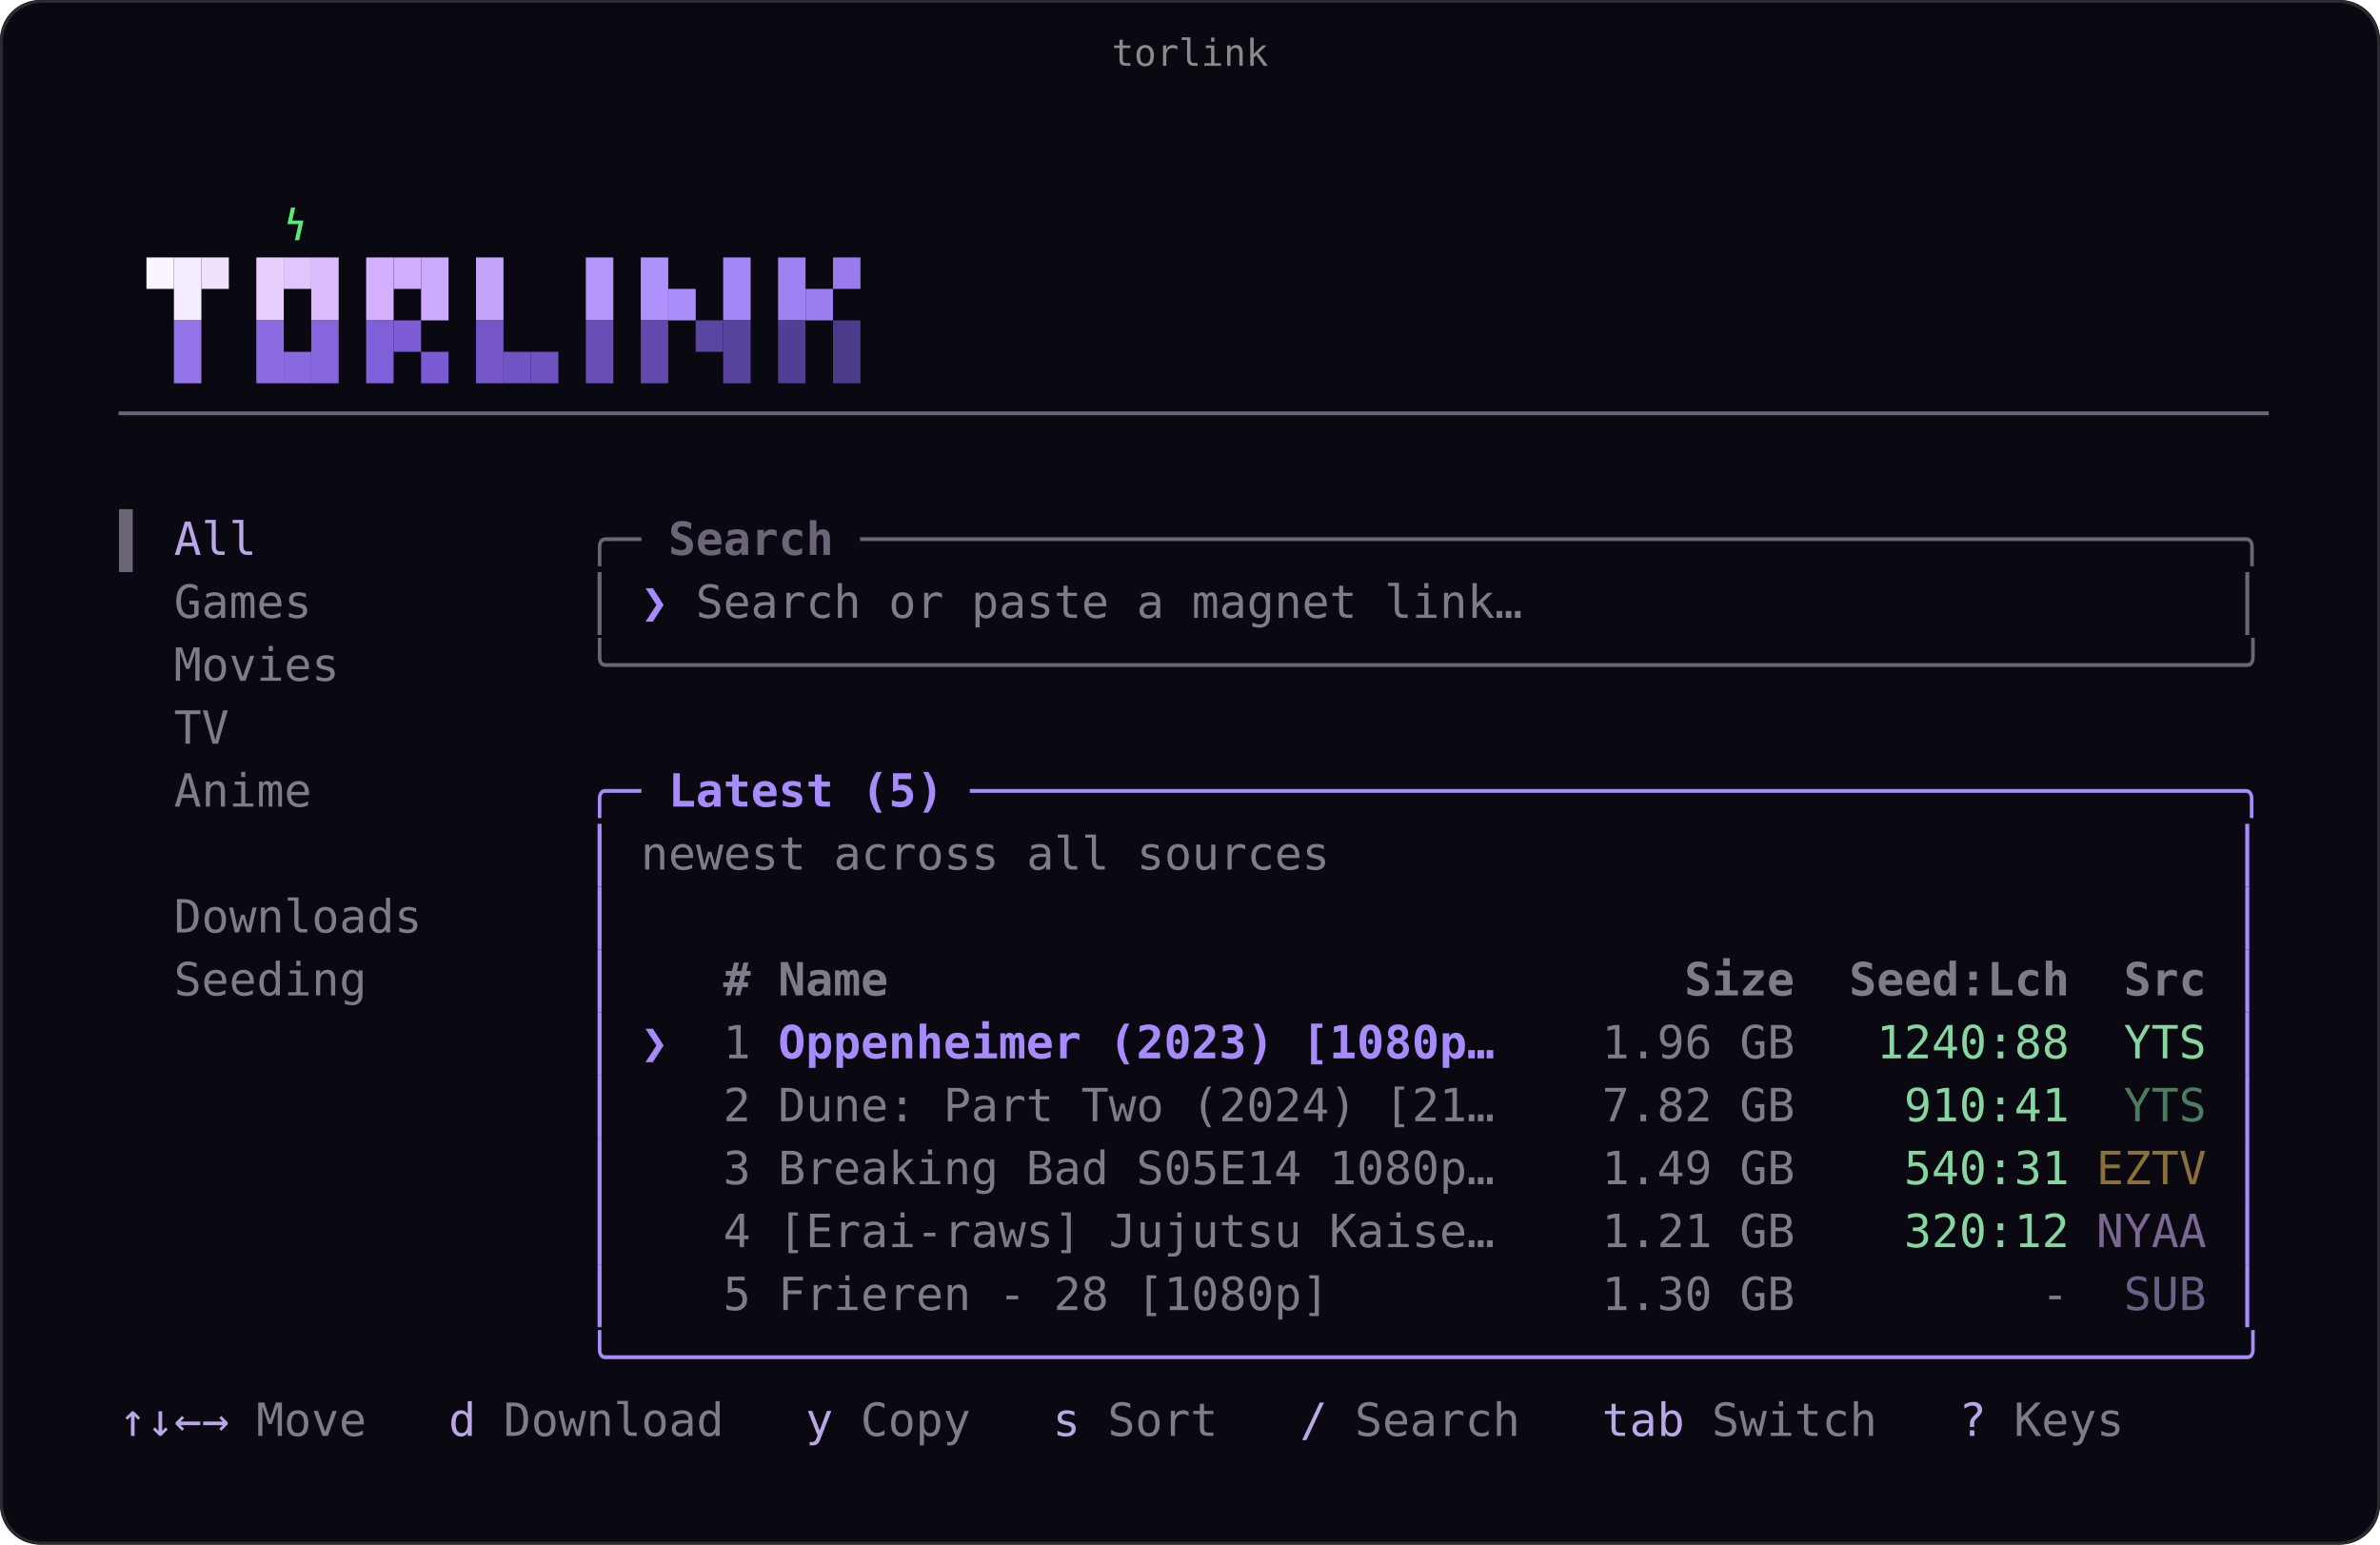
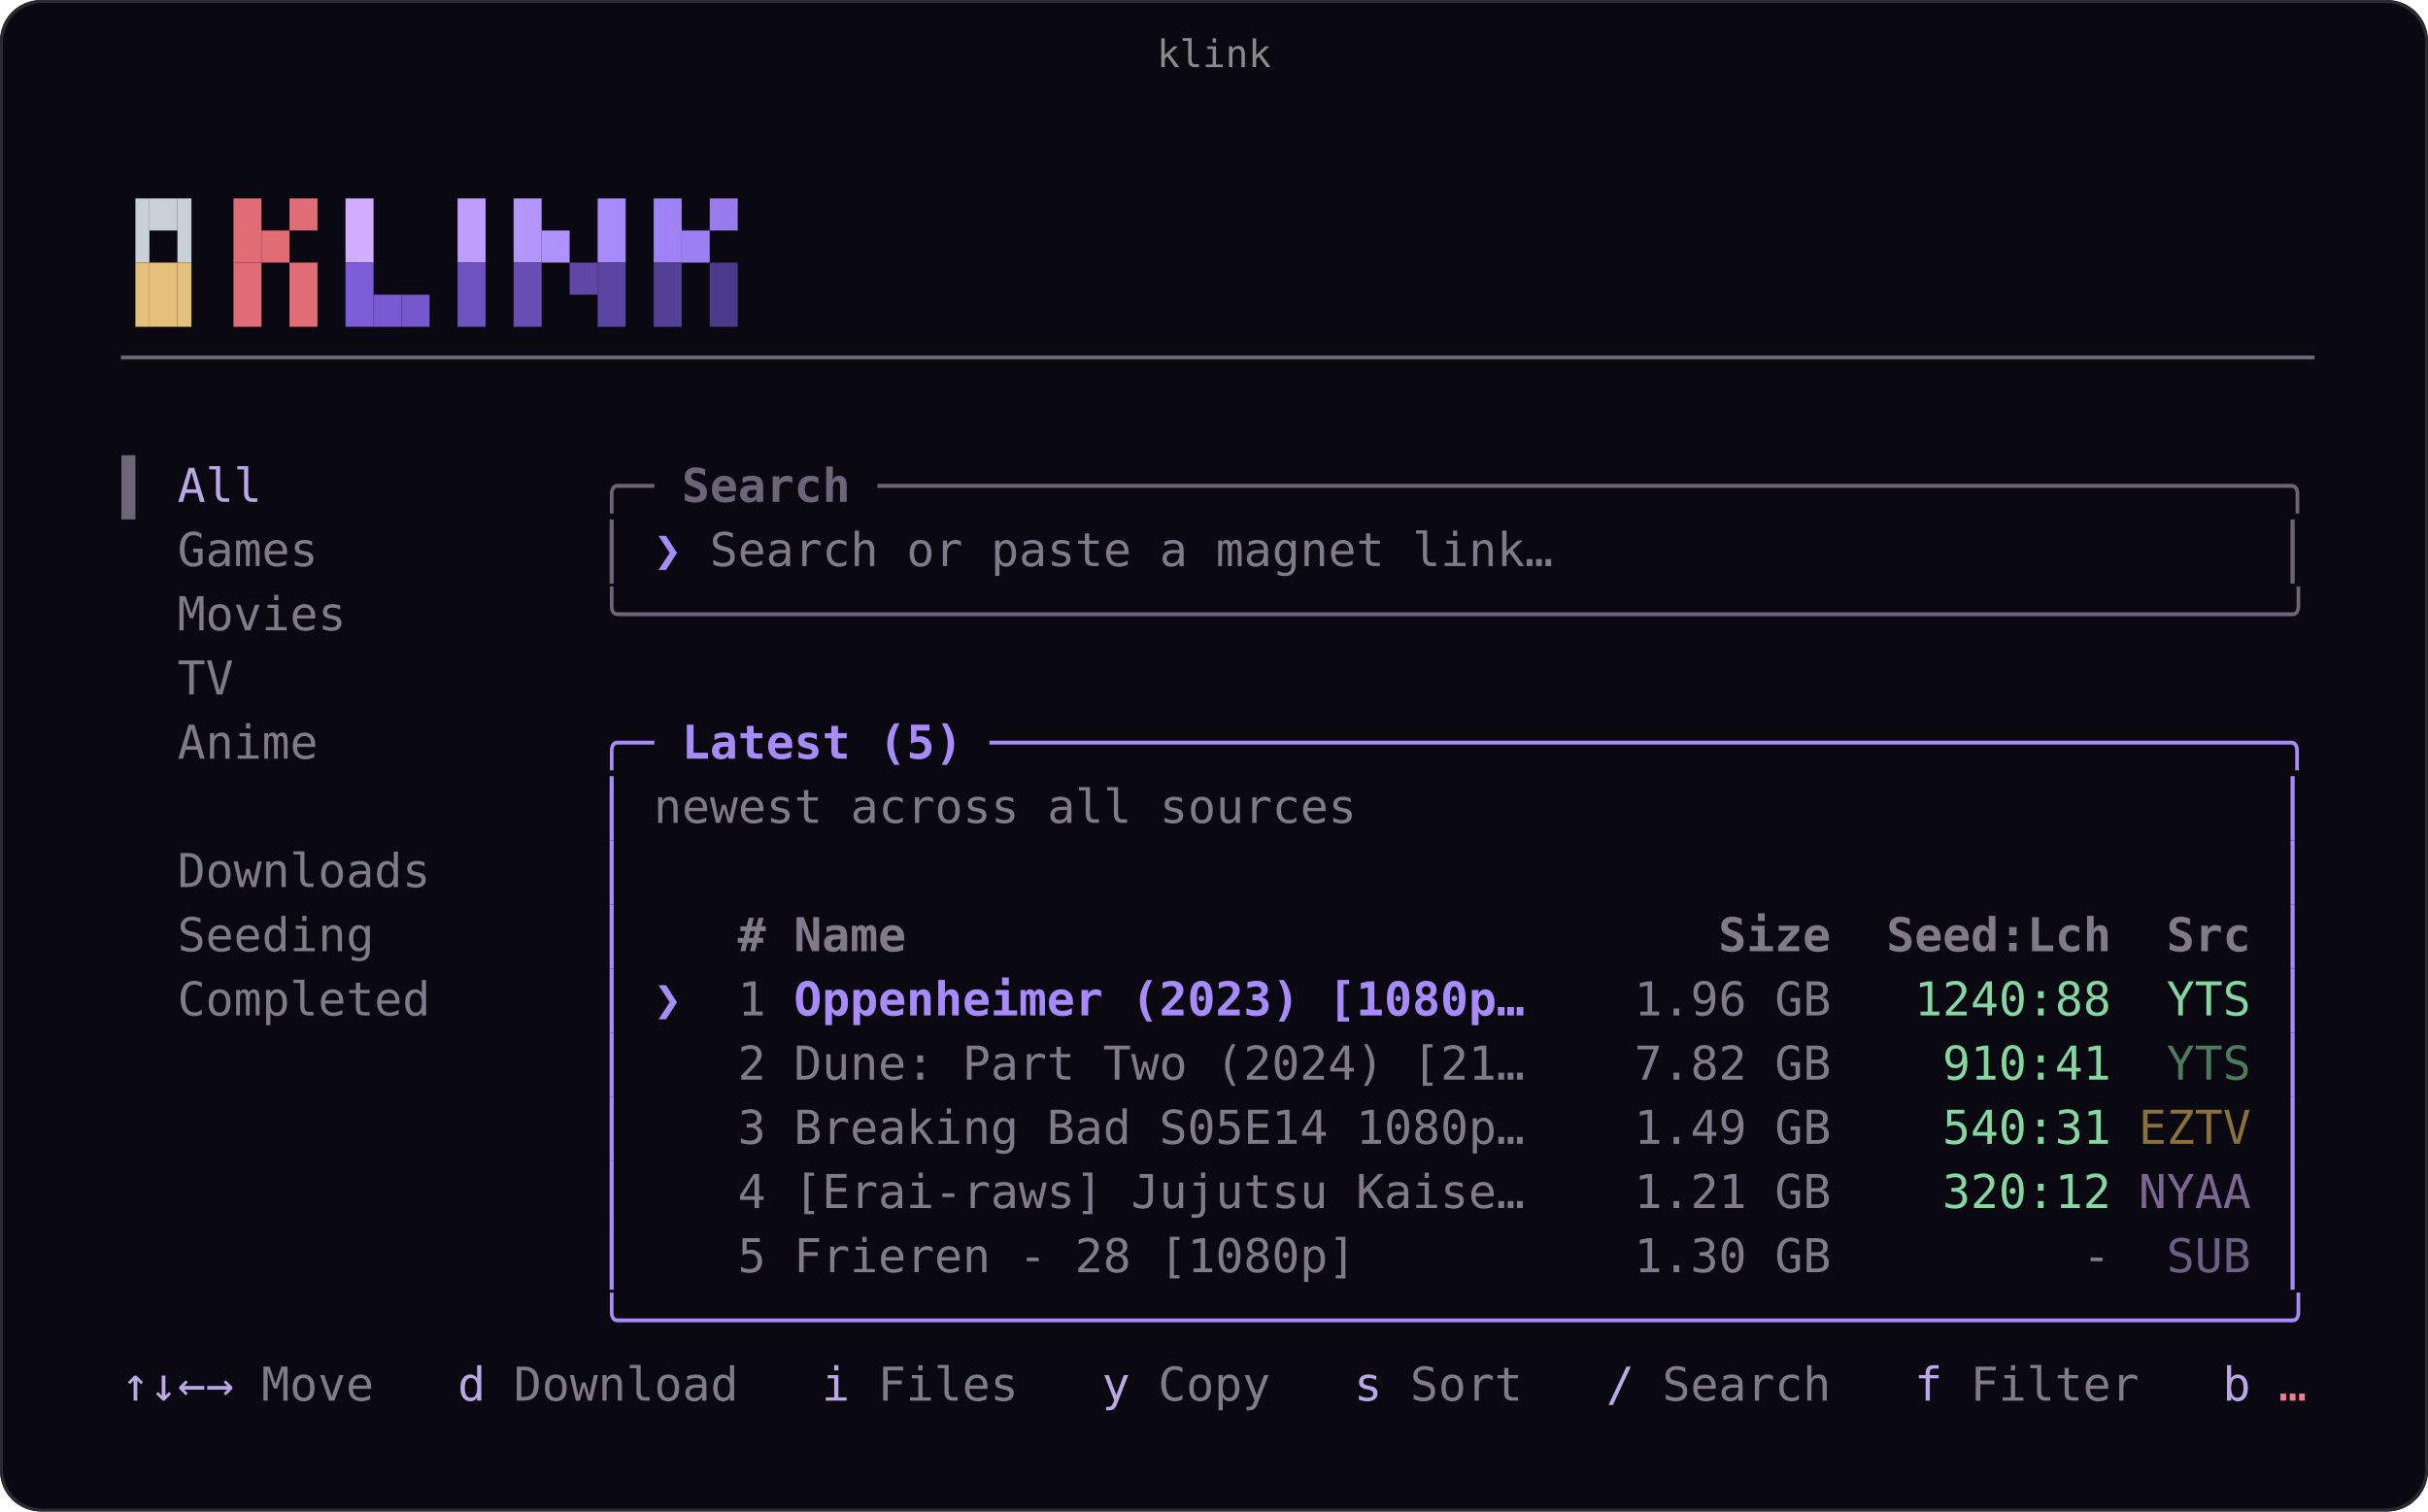
- <svg xmlns="http://www.w3.org/2000/svg" width="832" height="540" viewBox="0 0 832 540" style="max-width: 832px; width: 100%; height: auto;" role="img">
+ <svg xmlns="http://www.w3.org/2000/svg" width="832" height="518" viewBox="0 0 832 518" style="max-width: 832px; width: 100%; height: auto;" role="img">
  <rect width="100%" height="100%" rx="14" fill="#0a0810" />
-   <rect x="0.5" y="0.5" width="831" height="539" rx="14" fill="none" stroke="#2d2b31" stroke-width="1" />
-   <text x="416" y="23" text-anchor="middle" font-family="ui-monospace, &quot;Cascadia Mono&quot;, &quot;SF Mono&quot;, Menlo, Consolas, &quot;DejaVu Sans Mono&quot;, monospace" font-size="13" fill="#8a8a8a">torlink</text>
+   <rect x="0.5" y="0.5" width="831" height="517" rx="14" fill="none" stroke="#2d2b31" stroke-width="1" />
+   <text x="416" y="23" text-anchor="middle" font-family="ui-monospace, &quot;Cascadia Mono&quot;, &quot;SF Mono&quot;, Menlo, Consolas, &quot;DejaVu Sans Mono&quot;, monospace" font-size="13" fill="#8a8a8a">klink</text>
  <g font-family="ui-monospace, &quot;Cascadia Mono&quot;, &quot;SF Mono&quot;, Menlo, Consolas, &quot;DejaVu Sans Mono&quot;, monospace" font-size="16" fill="#ddd8ea">
-     <text x="99.2" y="84" textLength="9.6" lengthAdjust="spacingAndGlyphs" xml:space="preserve" fill="#5ae87a" font-weight="600">𐓏</text>
-     <rect x="51.2" y="90" width="9.6" height="11" fill="#faf5ff" />
-     <rect x="60.8" y="90" width="9.6" height="22" fill="#f5ecff" />
-     <rect x="70.4" y="90" width="9.6" height="11" fill="#f0e2ff" />
-     <rect x="89.6" y="90" width="9.6" height="22" fill="#e6cffe" />
-     <rect x="99.2" y="90" width="9.6" height="11" fill="#e1c5fe" />
-     <rect x="108.8" y="90" width="9.6" height="22" fill="#dcbcfe" />
-     <rect x="128" y="90" width="9.6" height="22" fill="#d3b0fe" />
-     <rect x="137.6" y="90" width="9.6" height="11" fill="#d0adfd" />
-     <rect x="147.2" y="90" width="9.6" height="22" fill="#ccaafd" />
-     <rect x="166.4" y="90" width="9.6" height="22" fill="#c4a4fc" />
-     <rect x="204.8" y="90" width="9.6" height="22" fill="#b597fb" />
-     <rect x="224" y="90" width="9.6" height="22" fill="#ae91fb" />
-     <rect x="233.6" y="101" width="9.6" height="11" fill="#aa8efa" />
-     <rect x="252.8" y="90" width="9.6" height="22" fill="#a487f7" />
-     <rect x="272" y="90" width="9.6" height="22" fill="#9e81f3" />
-     <rect x="281.6" y="101" width="9.6" height="11" fill="#9b7ef0" />
-     <rect x="291.2" y="90" width="9.6" height="11" fill="#997bee" />
-     <rect x="60.8" y="112" width="9.6" height="22" fill="#9375e9" />
-     <rect x="89.6" y="112" width="9.6" height="22" fill="#8b6ce2" />
-     <rect x="99.2" y="123" width="9.6" height="11" fill="#8869e0" />
-     <rect x="108.8" y="112" width="9.6" height="22" fill="#8566de" />
-     <rect x="128" y="112" width="9.6" height="22" fill="#8060d9" />
-     <rect x="137.6" y="112" width="9.6" height="11" fill="#7d5dd7" />
-     <rect x="147.2" y="123" width="9.6" height="11" fill="#7a5bd3" />
-     <rect x="166.4" y="112" width="9.6" height="22" fill="#7456c9" />
-     <rect x="176" y="123" width="9.6" height="11" fill="#7154c4" />
-     <rect x="185.6" y="123" width="9.6" height="11" fill="#6e52c0" />
-     <rect x="204.8" y="112" width="9.6" height="22" fill="#684eb6" />
-     <rect x="224" y="112" width="9.6" height="22" fill="#6249ac" />
-     <rect x="243.2" y="112" width="9.6" height="11" fill="#5b45a2" />
-     <rect x="252.8" y="112" width="9.6" height="22" fill="#58439d" />
-     <rect x="272" y="112" width="9.6" height="22" fill="#523e94" />
-     <rect x="291.2" y="112" width="9.6" height="22" fill="#4c3a8a" />
-     <text x="41.6" y="150" textLength="748.8" lengthAdjust="spacingAndGlyphs" xml:space="preserve" fill="#6b6577">──────────────────────────────────────────────────────────────────────────────</text>
-     <rect x="41.6" y="178" width="4.8" height="22" fill="#6b6577" />
-     <text x="60.8" y="194" textLength="28.8" lengthAdjust="spacingAndGlyphs" xml:space="preserve" fill="#b9a7e6">All</text>
-     <text x="204.8" y="194" textLength="19.2" lengthAdjust="spacingAndGlyphs" xml:space="preserve" fill="#6b6577">╭─</text>
-     <text x="233.6" y="194" textLength="57.6" lengthAdjust="spacingAndGlyphs" xml:space="preserve" fill="#6b6577" font-weight="600">Search</text>
-     <text x="300.8" y="194" textLength="489.6" lengthAdjust="spacingAndGlyphs" xml:space="preserve" fill="#6b6577">──────────────────────────────────────────────────╮</text>
-     <text x="60.8" y="216" textLength="48" lengthAdjust="spacingAndGlyphs" xml:space="preserve" fill-opacity="0.55">Games</text>
-     <rect x="208.9" y="200" width="1.4" height="22" fill="#6b6577" />
-     <text x="224" y="216" textLength="9.6" lengthAdjust="spacingAndGlyphs" xml:space="preserve" fill="#a78bfa">❯</text>
-     <text x="243.2" y="216" textLength="288" lengthAdjust="spacingAndGlyphs" xml:space="preserve" fill-opacity="0.55">Search or paste a magnet link…</text>
-     <rect x="784.9" y="200" width="1.4" height="22" fill="#6b6577" />
-     <text x="60.8" y="238" textLength="57.6" lengthAdjust="spacingAndGlyphs" xml:space="preserve" fill-opacity="0.55">Movies</text>
-     <text x="204.8" y="238" textLength="585.6" lengthAdjust="spacingAndGlyphs" xml:space="preserve" fill="#6b6577">╰───────────────────────────────────────────────────────────╯</text>
-     <text x="60.8" y="260" textLength="19.2" lengthAdjust="spacingAndGlyphs" xml:space="preserve" fill-opacity="0.55">TV</text>
-     <text x="60.8" y="282" textLength="48" lengthAdjust="spacingAndGlyphs" xml:space="preserve" fill-opacity="0.55">Anime</text>
-     <text x="204.8" y="282" textLength="19.2" lengthAdjust="spacingAndGlyphs" xml:space="preserve" fill="#a78bfa">╭─</text>
-     <text x="233.6" y="282" textLength="96" lengthAdjust="spacingAndGlyphs" xml:space="preserve" fill="#a78bfa" font-weight="600">Latest (5)</text>
-     <text x="339.2" y="282" textLength="451.2" lengthAdjust="spacingAndGlyphs" xml:space="preserve" fill="#a78bfa">──────────────────────────────────────────────╮</text>
+     <rect x="46.4" y="68" width="4.8" height="22" fill="#c8d0d8" />
+     <rect x="51.2" y="68" width="9.6" height="11" fill="#c8d0d8" />
+     <rect x="60.8" y="68" width="4.8" height="22" fill="#c8d0d8" />
+     <rect x="80" y="68" width="9.6" height="22" fill="#e06c75" />
+     <rect x="89.6" y="79" width="9.6" height="11" fill="#e06c75" />
+     <rect x="99.2" y="68" width="9.6" height="11" fill="#e06c75" />
+     <rect x="118.4" y="68" width="9.6" height="22" fill="#d0adfd" />
+     <rect x="156.8" y="68" width="9.6" height="22" fill="#bd9efc" />
+     <rect x="176" y="68" width="9.6" height="22" fill="#b496fb" />
+     <rect x="185.6" y="79" width="9.6" height="11" fill="#af92fb" />
+     <rect x="204.8" y="68" width="9.6" height="22" fill="#a68af9" />
+     <rect x="224" y="68" width="9.6" height="22" fill="#9f83f4" />
+     <rect x="233.6" y="79" width="9.6" height="11" fill="#9c7ff1" />
+     <rect x="243.2" y="68" width="9.6" height="11" fill="#997bee" />
+     <rect x="46.4" y="90" width="4.8" height="22" fill="#e5c07b" />
+     <rect x="51.2" y="90" width="9.6" height="22" fill="#e5c07b" />
+     <rect x="60.8" y="90" width="4.8" height="22" fill="#e5c07b" />
+     <rect x="80" y="90" width="9.6" height="22" fill="#e06c75" />
+     <rect x="99.2" y="90" width="9.6" height="22" fill="#e06c75" />
+     <rect x="118.4" y="90" width="9.6" height="22" fill="#7d5dd7" />
+     <rect x="128" y="101" width="9.6" height="11" fill="#7a5ad2" />
+     <rect x="137.6" y="101" width="9.6" height="11" fill="#7658cc" />
+     <rect x="156.8" y="90" width="9.6" height="22" fill="#6e52c0" />
+     <rect x="176" y="90" width="9.6" height="22" fill="#674db4" />
+     <rect x="195.2" y="90" width="9.6" height="11" fill="#5f47a8" />
+     <rect x="204.8" y="90" width="9.6" height="22" fill="#5b45a2" />
+     <rect x="224" y="90" width="9.6" height="22" fill="#543f96" />
+     <rect x="243.2" y="90" width="9.6" height="22" fill="#4c3a8a" />
+     <text x="41.6" y="128" textLength="748.8" lengthAdjust="spacingAndGlyphs" xml:space="preserve" fill="#6b6577">──────────────────────────────────────────────────────────────────────────────</text>
+     <rect x="41.6" y="156" width="4.8" height="22" fill="#6b6577" />
+     <text x="60.8" y="172" textLength="28.8" lengthAdjust="spacingAndGlyphs" xml:space="preserve" fill="#b9a7e6">All</text>
+     <text x="204.8" y="172" textLength="19.2" lengthAdjust="spacingAndGlyphs" xml:space="preserve" fill="#6b6577">╭─</text>
+     <text x="233.6" y="172" textLength="57.6" lengthAdjust="spacingAndGlyphs" xml:space="preserve" fill="#6b6577" font-weight="600">Search</text>
+     <text x="300.8" y="172" textLength="489.6" lengthAdjust="spacingAndGlyphs" xml:space="preserve" fill="#6b6577">──────────────────────────────────────────────────╮</text>
+     <text x="60.8" y="194" textLength="48" lengthAdjust="spacingAndGlyphs" xml:space="preserve" fill-opacity="0.55">Games</text>
+     <rect x="208.9" y="178" width="1.4" height="22" fill="#6b6577" />
+     <text x="224" y="194" textLength="9.6" lengthAdjust="spacingAndGlyphs" xml:space="preserve" fill="#a78bfa">❯</text>
+     <text x="243.2" y="194" textLength="288" lengthAdjust="spacingAndGlyphs" xml:space="preserve" fill-opacity="0.55">Search or paste a magnet link…</text>
+     <rect x="784.9" y="178" width="1.4" height="22" fill="#6b6577" />
+     <text x="60.8" y="216" textLength="57.6" lengthAdjust="spacingAndGlyphs" xml:space="preserve" fill-opacity="0.55">Movies</text>
+     <text x="204.8" y="216" textLength="585.6" lengthAdjust="spacingAndGlyphs" xml:space="preserve" fill="#6b6577">╰───────────────────────────────────────────────────────────╯</text>
+     <text x="60.8" y="238" textLength="19.2" lengthAdjust="spacingAndGlyphs" xml:space="preserve" fill-opacity="0.55">TV</text>
+     <text x="60.8" y="260" textLength="48" lengthAdjust="spacingAndGlyphs" xml:space="preserve" fill-opacity="0.55">Anime</text>
+     <text x="204.8" y="260" textLength="19.2" lengthAdjust="spacingAndGlyphs" xml:space="preserve" fill="#a78bfa">╭─</text>
+     <text x="233.6" y="260" textLength="96" lengthAdjust="spacingAndGlyphs" xml:space="preserve" fill="#a78bfa" font-weight="600">Latest (5)</text>
+     <text x="339.2" y="260" textLength="451.2" lengthAdjust="spacingAndGlyphs" xml:space="preserve" fill="#a78bfa">──────────────────────────────────────────────╮</text>
+     <rect x="208.9" y="266" width="1.4" height="22" fill="#a78bfa" />
+     <text x="224" y="282" textLength="240" lengthAdjust="spacingAndGlyphs" xml:space="preserve" fill-opacity="0.55">newest across all sources</text>
+     <rect x="784.9" y="266" width="1.4" height="22" fill="#a78bfa" />
+     <text x="60.8" y="304" textLength="86.4" lengthAdjust="spacingAndGlyphs" xml:space="preserve" fill-opacity="0.55">Downloads</text>
    <rect x="208.9" y="288" width="1.4" height="22" fill="#a78bfa" />
-     <text x="224" y="304" textLength="240" lengthAdjust="spacingAndGlyphs" xml:space="preserve" fill-opacity="0.55">newest across all sources</text>
    <rect x="784.9" y="288" width="1.4" height="22" fill="#a78bfa" />
-     <text x="60.8" y="326" textLength="86.4" lengthAdjust="spacingAndGlyphs" xml:space="preserve" fill-opacity="0.55">Downloads</text>
+     <text x="60.8" y="326" textLength="67.2" lengthAdjust="spacingAndGlyphs" xml:space="preserve" fill-opacity="0.55">Seeding</text>
    <rect x="208.9" y="310" width="1.4" height="22" fill="#a78bfa" />
+     <text x="252.8" y="326" textLength="9.6" lengthAdjust="spacingAndGlyphs" xml:space="preserve" fill-opacity="0.55" font-weight="600">#</text>
+     <text x="272" y="326" textLength="38.4" lengthAdjust="spacingAndGlyphs" xml:space="preserve" fill-opacity="0.55" font-weight="600">Name</text>
+     <text x="588.8" y="326" textLength="38.4" lengthAdjust="spacingAndGlyphs" xml:space="preserve" fill-opacity="0.55" font-weight="600">Size</text>
+     <text x="646.4" y="326" textLength="76.8" lengthAdjust="spacingAndGlyphs" xml:space="preserve" fill-opacity="0.55" font-weight="600">Seed:Lch</text>
+     <text x="742.4" y="326" textLength="28.8" lengthAdjust="spacingAndGlyphs" xml:space="preserve" fill-opacity="0.55" font-weight="600">Src</text>
    <rect x="784.9" y="310" width="1.4" height="22" fill="#a78bfa" />
-     <text x="60.8" y="348" textLength="67.2" lengthAdjust="spacingAndGlyphs" xml:space="preserve" fill-opacity="0.55">Seeding</text>
+     <text x="60.8" y="348" textLength="86.4" lengthAdjust="spacingAndGlyphs" xml:space="preserve" fill-opacity="0.55">Completed</text>
    <rect x="208.9" y="332" width="1.4" height="22" fill="#a78bfa" />
-     <text x="252.8" y="348" textLength="9.6" lengthAdjust="spacingAndGlyphs" xml:space="preserve" fill-opacity="0.55" font-weight="600">#</text>
-     <text x="272" y="348" textLength="38.4" lengthAdjust="spacingAndGlyphs" xml:space="preserve" fill-opacity="0.55" font-weight="600">Name</text>
-     <text x="588.8" y="348" textLength="38.4" lengthAdjust="spacingAndGlyphs" xml:space="preserve" fill-opacity="0.55" font-weight="600">Size</text>
-     <text x="646.4" y="348" textLength="76.8" lengthAdjust="spacingAndGlyphs" xml:space="preserve" fill-opacity="0.55" font-weight="600">Seed:Lch</text>
-     <text x="742.4" y="348" textLength="28.8" lengthAdjust="spacingAndGlyphs" xml:space="preserve" fill-opacity="0.55" font-weight="600">Src</text>
+     <text x="224" y="348" textLength="9.6" lengthAdjust="spacingAndGlyphs" xml:space="preserve" fill="#a78bfa">❯</text>
+     <text x="252.8" y="348" textLength="9.6" lengthAdjust="spacingAndGlyphs" xml:space="preserve" fill-opacity="0.55">1</text>
+     <text x="272" y="348" textLength="249.6" lengthAdjust="spacingAndGlyphs" xml:space="preserve" fill="#a78bfa" font-weight="600">Oppenheimer (2023) [1080p…</text>
+     <text x="560" y="348" textLength="67.2" lengthAdjust="spacingAndGlyphs" xml:space="preserve" fill-opacity="0.55">1.96 GB</text>
+     <text x="656" y="348" textLength="67.2" lengthAdjust="spacingAndGlyphs" xml:space="preserve" fill="#86d6a2">1240:88</text>
+     <text x="742.4" y="348" textLength="28.8" lengthAdjust="spacingAndGlyphs" xml:space="preserve" fill="#86d6a2">YTS</text>
    <rect x="784.9" y="332" width="1.4" height="22" fill="#a78bfa" />
    <rect x="208.9" y="354" width="1.4" height="22" fill="#a78bfa" />
-     <text x="224" y="370" textLength="9.6" lengthAdjust="spacingAndGlyphs" xml:space="preserve" fill="#a78bfa">❯</text>
-     <text x="252.8" y="370" textLength="9.6" lengthAdjust="spacingAndGlyphs" xml:space="preserve" fill-opacity="0.55">1</text>
-     <text x="272" y="370" textLength="249.6" lengthAdjust="spacingAndGlyphs" xml:space="preserve" fill="#a78bfa" font-weight="600">Oppenheimer (2023) [1080p…</text>
-     <text x="560" y="370" textLength="67.2" lengthAdjust="spacingAndGlyphs" xml:space="preserve" fill-opacity="0.55">1.96 GB</text>
-     <text x="656" y="370" textLength="67.2" lengthAdjust="spacingAndGlyphs" xml:space="preserve" fill="#86d6a2">1240:88</text>
-     <text x="742.4" y="370" textLength="28.8" lengthAdjust="spacingAndGlyphs" xml:space="preserve" fill="#86d6a2">YTS</text>
+     <text x="252.8" y="370" textLength="9.6" lengthAdjust="spacingAndGlyphs" xml:space="preserve" fill-opacity="0.55">2</text>
+     <text x="272" y="370" textLength="249.6" lengthAdjust="spacingAndGlyphs" xml:space="preserve" fill-opacity="0.55">Dune: Part Two (2024) [21…</text>
+     <text x="560" y="370" textLength="67.2" lengthAdjust="spacingAndGlyphs" xml:space="preserve" fill-opacity="0.55">7.82 GB</text>
+     <text x="665.6" y="370" textLength="57.6" lengthAdjust="spacingAndGlyphs" xml:space="preserve" fill="#86d6a2">910:41</text>
+     <text x="742.4" y="370" textLength="28.8" lengthAdjust="spacingAndGlyphs" xml:space="preserve" fill="#86d6a2" fill-opacity="0.55">YTS</text>
    <rect x="784.9" y="354" width="1.4" height="22" fill="#a78bfa" />
    <rect x="208.9" y="376" width="1.4" height="22" fill="#a78bfa" />
-     <text x="252.8" y="392" textLength="9.6" lengthAdjust="spacingAndGlyphs" xml:space="preserve" fill-opacity="0.55">2</text>
-     <text x="272" y="392" textLength="249.6" lengthAdjust="spacingAndGlyphs" xml:space="preserve" fill-opacity="0.55">Dune: Part Two (2024) [21…</text>
-     <text x="560" y="392" textLength="67.2" lengthAdjust="spacingAndGlyphs" xml:space="preserve" fill-opacity="0.55">7.82 GB</text>
-     <text x="665.6" y="392" textLength="57.6" lengthAdjust="spacingAndGlyphs" xml:space="preserve" fill="#86d6a2">910:41</text>
-     <text x="742.4" y="392" textLength="28.8" lengthAdjust="spacingAndGlyphs" xml:space="preserve" fill="#86d6a2" fill-opacity="0.55">YTS</text>
+     <text x="252.8" y="392" textLength="9.6" lengthAdjust="spacingAndGlyphs" xml:space="preserve" fill-opacity="0.55">3</text>
+     <text x="272" y="392" textLength="249.6" lengthAdjust="spacingAndGlyphs" xml:space="preserve" fill-opacity="0.55">Breaking Bad S05E14 1080p…</text>
+     <text x="560" y="392" textLength="67.2" lengthAdjust="spacingAndGlyphs" xml:space="preserve" fill-opacity="0.55">1.49 GB</text>
+     <text x="665.6" y="392" textLength="57.6" lengthAdjust="spacingAndGlyphs" xml:space="preserve" fill="#86d6a2">540:31</text>
+     <text x="732.8" y="392" textLength="38.4" lengthAdjust="spacingAndGlyphs" xml:space="preserve" fill="#f0c560" fill-opacity="0.55">EZTV</text>
    <rect x="784.9" y="376" width="1.4" height="22" fill="#a78bfa" />
    <rect x="208.9" y="398" width="1.4" height="22" fill="#a78bfa" />
-     <text x="252.8" y="414" textLength="9.6" lengthAdjust="spacingAndGlyphs" xml:space="preserve" fill-opacity="0.55">3</text>
-     <text x="272" y="414" textLength="249.6" lengthAdjust="spacingAndGlyphs" xml:space="preserve" fill-opacity="0.55">Breaking Bad S05E14 1080p…</text>
-     <text x="560" y="414" textLength="67.2" lengthAdjust="spacingAndGlyphs" xml:space="preserve" fill-opacity="0.55">1.49 GB</text>
-     <text x="665.6" y="414" textLength="57.6" lengthAdjust="spacingAndGlyphs" xml:space="preserve" fill="#86d6a2">540:31</text>
-     <text x="732.8" y="414" textLength="38.4" lengthAdjust="spacingAndGlyphs" xml:space="preserve" fill="#f0c560" fill-opacity="0.55">EZTV</text>
+     <text x="252.8" y="414" textLength="9.6" lengthAdjust="spacingAndGlyphs" xml:space="preserve" fill-opacity="0.55">4</text>
+     <text x="272" y="414" textLength="249.6" lengthAdjust="spacingAndGlyphs" xml:space="preserve" fill-opacity="0.55">[Erai-raws] Jujutsu Kaise…</text>
+     <text x="560" y="414" textLength="67.2" lengthAdjust="spacingAndGlyphs" xml:space="preserve" fill-opacity="0.55">1.21 GB</text>
+     <text x="665.6" y="414" textLength="57.6" lengthAdjust="spacingAndGlyphs" xml:space="preserve" fill="#86d6a2">320:12</text>
+     <text x="732.8" y="414" textLength="38.4" lengthAdjust="spacingAndGlyphs" xml:space="preserve" fill="#d8b4fe" fill-opacity="0.55">NYAA</text>
    <rect x="784.9" y="398" width="1.4" height="22" fill="#a78bfa" />
    <rect x="208.9" y="420" width="1.4" height="22" fill="#a78bfa" />
-     <text x="252.8" y="436" textLength="9.6" lengthAdjust="spacingAndGlyphs" xml:space="preserve" fill-opacity="0.55">4</text>
-     <text x="272" y="436" textLength="249.6" lengthAdjust="spacingAndGlyphs" xml:space="preserve" fill-opacity="0.55">[Erai-raws] Jujutsu Kaise…</text>
-     <text x="560" y="436" textLength="67.2" lengthAdjust="spacingAndGlyphs" xml:space="preserve" fill-opacity="0.55">1.21 GB</text>
-     <text x="665.6" y="436" textLength="57.6" lengthAdjust="spacingAndGlyphs" xml:space="preserve" fill="#86d6a2">320:12</text>
-     <text x="732.8" y="436" textLength="38.4" lengthAdjust="spacingAndGlyphs" xml:space="preserve" fill="#d8b4fe" fill-opacity="0.55">NYAA</text>
+     <text x="252.8" y="436" textLength="9.6" lengthAdjust="spacingAndGlyphs" xml:space="preserve" fill-opacity="0.55">5</text>
+     <text x="272" y="436" textLength="192" lengthAdjust="spacingAndGlyphs" xml:space="preserve" fill-opacity="0.55">Frieren - 28 [1080p]</text>
+     <text x="560" y="436" textLength="67.2" lengthAdjust="spacingAndGlyphs" xml:space="preserve" fill-opacity="0.55">1.30 GB</text>
+     <text x="713.6" y="436" textLength="9.6" lengthAdjust="spacingAndGlyphs" xml:space="preserve" fill-opacity="0.55">-</text>
+     <text x="742.4" y="436" textLength="28.8" lengthAdjust="spacingAndGlyphs" xml:space="preserve" fill="#b9a7e6" fill-opacity="0.55">SUB</text>
    <rect x="784.9" y="420" width="1.4" height="22" fill="#a78bfa" />
-     <rect x="208.9" y="442" width="1.4" height="22" fill="#a78bfa" />
-     <text x="252.8" y="458" textLength="9.6" lengthAdjust="spacingAndGlyphs" xml:space="preserve" fill-opacity="0.55">5</text>
-     <text x="272" y="458" textLength="192" lengthAdjust="spacingAndGlyphs" xml:space="preserve" fill-opacity="0.55">Frieren - 28 [1080p]</text>
-     <text x="560" y="458" textLength="67.2" lengthAdjust="spacingAndGlyphs" xml:space="preserve" fill-opacity="0.55">1.30 GB</text>
-     <text x="713.6" y="458" textLength="9.6" lengthAdjust="spacingAndGlyphs" xml:space="preserve" fill-opacity="0.55">-</text>
-     <text x="742.4" y="458" textLength="28.8" lengthAdjust="spacingAndGlyphs" xml:space="preserve" fill="#b9a7e6" fill-opacity="0.55">SUB</text>
-     <rect x="784.9" y="442" width="1.4" height="22" fill="#a78bfa" />
-     <text x="204.8" y="480" textLength="585.6" lengthAdjust="spacingAndGlyphs" xml:space="preserve" fill="#a78bfa">╰───────────────────────────────────────────────────────────╯</text>
-     <text x="41.6" y="502" textLength="38.4" lengthAdjust="spacingAndGlyphs" xml:space="preserve" fill="#b9a7e6">↑↓←→</text>
-     <text x="89.6" y="502" textLength="38.4" lengthAdjust="spacingAndGlyphs" xml:space="preserve" fill-opacity="0.55">Move</text>
-     <text x="156.8" y="502" textLength="9.6" lengthAdjust="spacingAndGlyphs" xml:space="preserve" fill="#b9a7e6">d</text>
-     <text x="176" y="502" textLength="76.8" lengthAdjust="spacingAndGlyphs" xml:space="preserve" fill-opacity="0.55">Download</text>
-     <text x="281.6" y="502" textLength="9.6" lengthAdjust="spacingAndGlyphs" xml:space="preserve" fill="#b9a7e6">y</text>
-     <text x="300.8" y="502" textLength="38.4" lengthAdjust="spacingAndGlyphs" xml:space="preserve" fill-opacity="0.55">Copy</text>
-     <text x="368" y="502" textLength="9.6" lengthAdjust="spacingAndGlyphs" xml:space="preserve" fill="#b9a7e6">s</text>
-     <text x="387.2" y="502" textLength="38.4" lengthAdjust="spacingAndGlyphs" xml:space="preserve" fill-opacity="0.55">Sort</text>
-     <text x="454.4" y="502" textLength="9.6" lengthAdjust="spacingAndGlyphs" xml:space="preserve" fill="#b9a7e6">/</text>
-     <text x="473.6" y="502" textLength="57.6" lengthAdjust="spacingAndGlyphs" xml:space="preserve" fill-opacity="0.55">Search</text>
-     <text x="560" y="502" textLength="28.8" lengthAdjust="spacingAndGlyphs" xml:space="preserve" fill="#b9a7e6">tab</text>
-     <text x="598.4" y="502" textLength="57.6" lengthAdjust="spacingAndGlyphs" xml:space="preserve" fill-opacity="0.55">Switch</text>
-     <text x="684.8" y="502" textLength="9.6" lengthAdjust="spacingAndGlyphs" xml:space="preserve" fill="#b9a7e6">?</text>
-     <text x="704" y="502" textLength="38.4" lengthAdjust="spacingAndGlyphs" xml:space="preserve" fill-opacity="0.55">Keys</text>
+     <text x="204.8" y="458" textLength="585.6" lengthAdjust="spacingAndGlyphs" xml:space="preserve" fill="#a78bfa">╰───────────────────────────────────────────────────────────╯</text>
+     <text x="41.6" y="480" textLength="38.4" lengthAdjust="spacingAndGlyphs" xml:space="preserve" fill="#b9a7e6">↑↓←→</text>
+     <text x="89.6" y="480" textLength="38.4" lengthAdjust="spacingAndGlyphs" xml:space="preserve" fill-opacity="0.55">Move</text>
+     <text x="156.8" y="480" textLength="9.6" lengthAdjust="spacingAndGlyphs" xml:space="preserve" fill="#b9a7e6">d</text>
+     <text x="176" y="480" textLength="76.8" lengthAdjust="spacingAndGlyphs" xml:space="preserve" fill-opacity="0.55">Download</text>
+     <text x="281.6" y="480" textLength="9.6" lengthAdjust="spacingAndGlyphs" xml:space="preserve" fill="#b9a7e6">i</text>
+     <text x="300.8" y="480" textLength="48" lengthAdjust="spacingAndGlyphs" xml:space="preserve" fill-opacity="0.55">Files</text>
+     <text x="377.6" y="480" textLength="9.6" lengthAdjust="spacingAndGlyphs" xml:space="preserve" fill="#b9a7e6">y</text>
+     <text x="396.8" y="480" textLength="38.4" lengthAdjust="spacingAndGlyphs" xml:space="preserve" fill-opacity="0.55">Copy</text>
+     <text x="464" y="480" textLength="9.6" lengthAdjust="spacingAndGlyphs" xml:space="preserve" fill="#b9a7e6">s</text>
+     <text x="483.2" y="480" textLength="38.4" lengthAdjust="spacingAndGlyphs" xml:space="preserve" fill-opacity="0.55">Sort</text>
+     <text x="550.4" y="480" textLength="9.6" lengthAdjust="spacingAndGlyphs" xml:space="preserve" fill="#b9a7e6">/</text>
+     <text x="569.6" y="480" textLength="57.6" lengthAdjust="spacingAndGlyphs" xml:space="preserve" fill-opacity="0.55">Search</text>
+     <text x="656" y="480" textLength="9.6" lengthAdjust="spacingAndGlyphs" xml:space="preserve" fill="#b9a7e6">f</text>
+     <text x="675.2" y="480" textLength="57.6" lengthAdjust="spacingAndGlyphs" xml:space="preserve" fill-opacity="0.55">Filter</text>
+     <text x="761.6" y="480" textLength="9.6" lengthAdjust="spacingAndGlyphs" xml:space="preserve" fill="#b9a7e6">b</text>
+     <text x="780.8" y="480" textLength="9.6" lengthAdjust="spacingAndGlyphs" xml:space="preserve" fill="#ee7d92">…</text>
  </g>
</svg>
